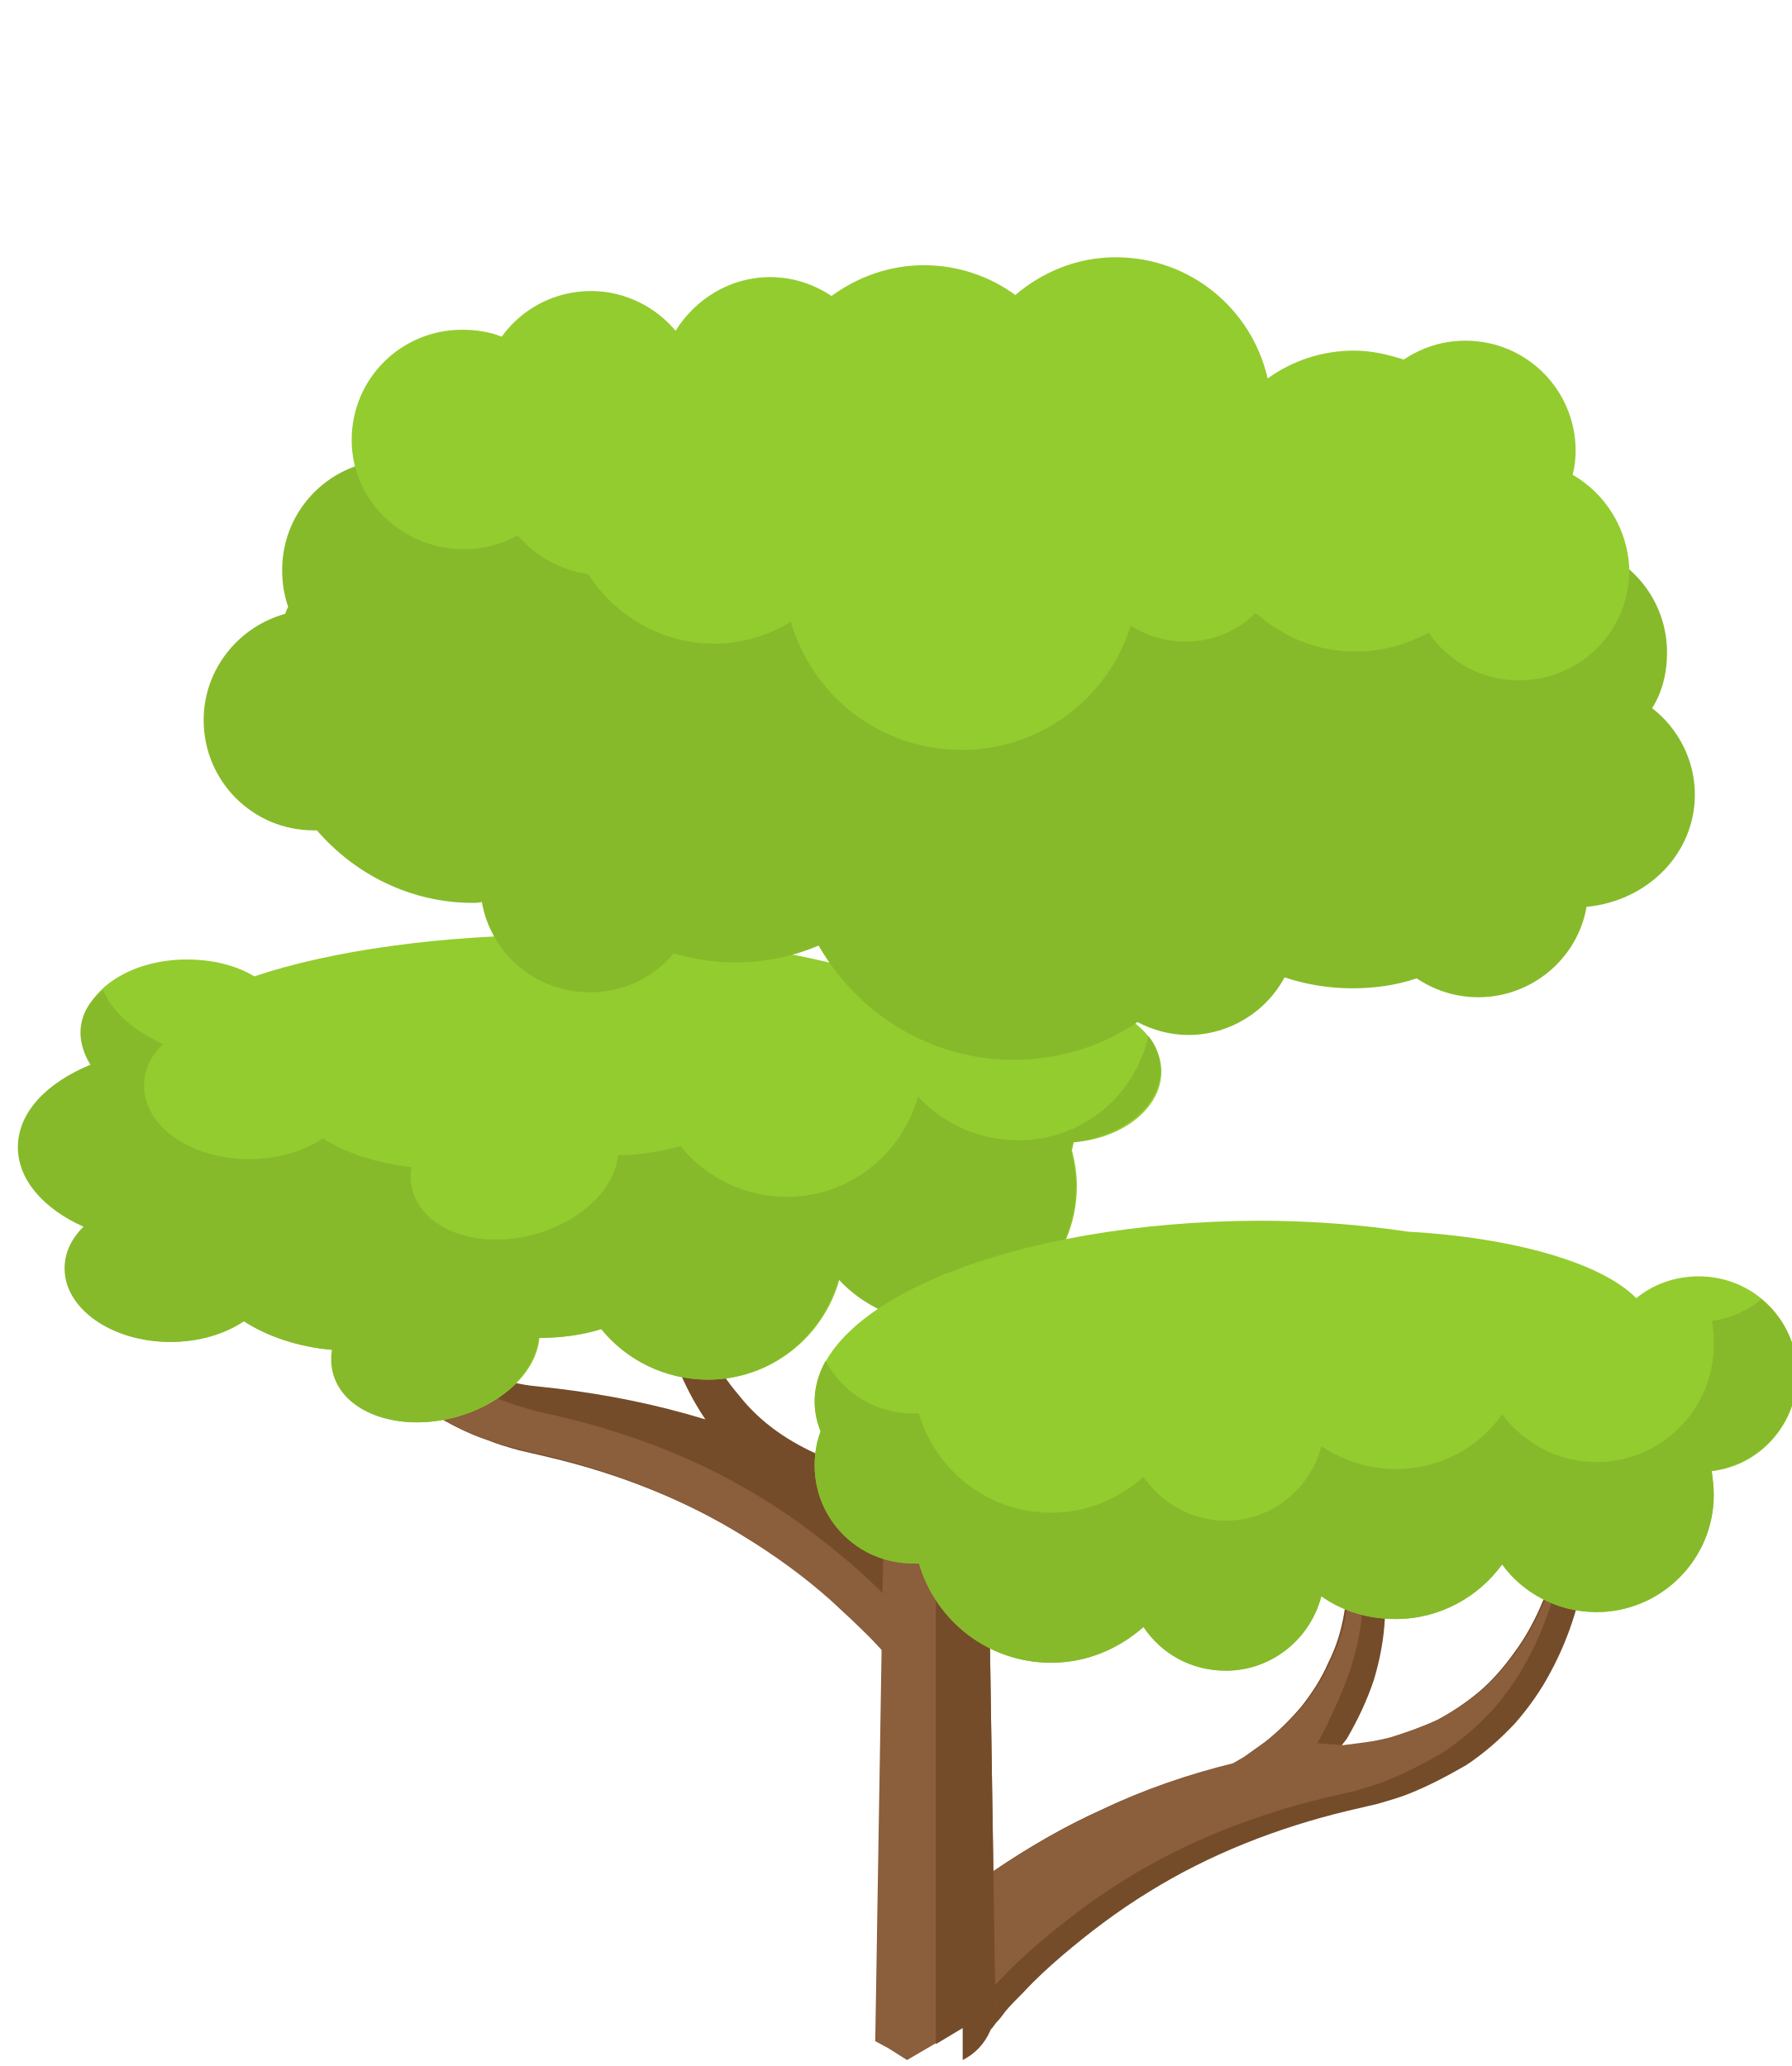
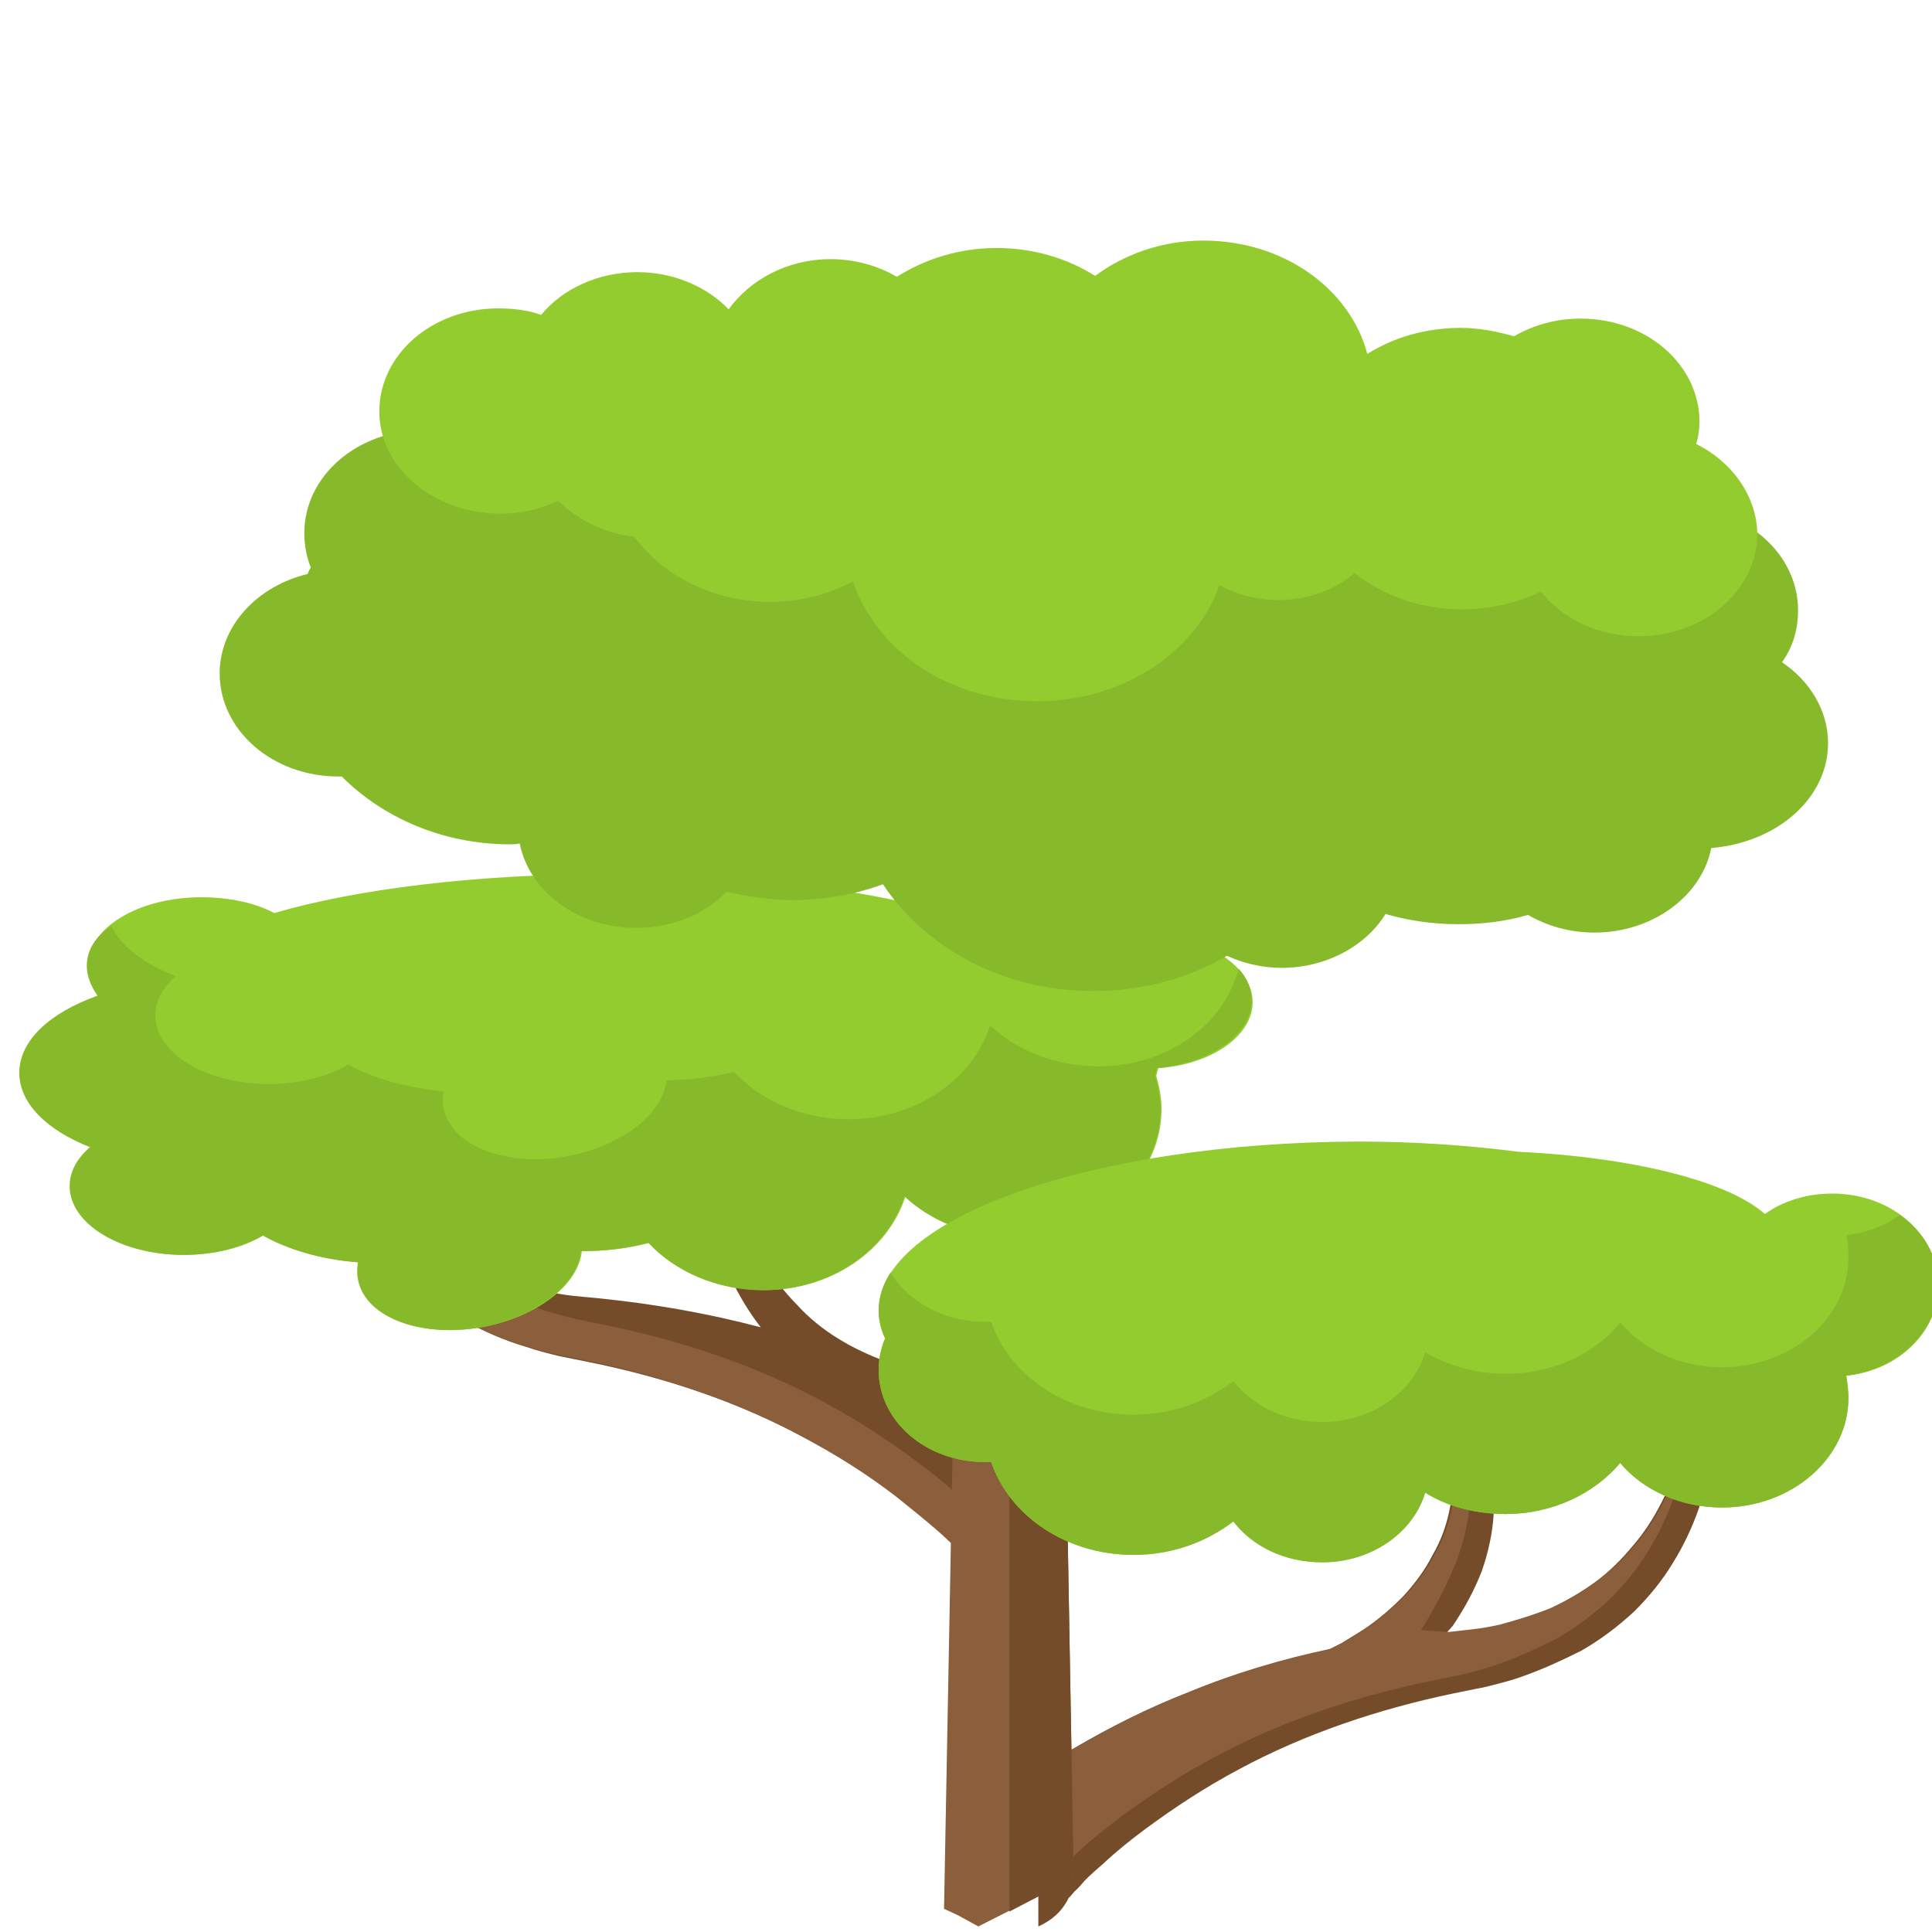
- <svg xmlns="http://www.w3.org/2000/svg" version="1.1" id="Layer_1" x="0px" y="0px" viewBox="0 0 180.3 208" style="enable-background:new 0 0 180.3 208;" xml:space="preserve">
+ <svg xmlns="http://www.w3.org/2000/svg" version="1.1" id="Layer_1" x="0px" y="0px" viewBox="0 0 180.3 208" style="enable-background:new 0 0 180.3 208;" width="250px" height="250px" preserveAspectRatio="none" xml:space="preserve">
  <style type="text/css">
	.st0{fill:#754C29;}
	.st1{fill:#8B5E3C;}
	.st2{enable-background:new    ;}
	.st3{display:none;fill:#8B5E3C;}
	.st4{fill:#93CC2E;}
	.st5{fill:#86BA2A;}
	.st6{display:none;}
	.st7{display:inline;}
	.st8{fill:#808080;}
</style>
  <g id="Tree01">
    <g>
      <g>
        <g>
          <g>
            <g>
              <path class="st0" d="M93.2,154.3c-0.9-0.7-8.9-7.1-10.5-7.7c-1.6-0.7-3.1-1.5-4.5-2.5s-2.7-2.2-3.8-3.6        c-2.3-2.7-4.1-6-5.4-9.5c-1.3-3.5-2.1-7.3-2.4-11l0,0c0-0.4-0.4-0.6-0.7-0.6c-0.3,0-0.6,0.3-0.6,0.6c-0.2,4,0.2,7.9,1.1,11.8        c0.9,3.9,2.3,7.7,4.6,11.1c-4.9-1.5-9.9-2.5-14.9-3.1l-2.7-0.3c-0.8-0.1-1.7-0.3-2.5-0.5c-1.7-0.4-3.3-1-4.8-1.8        s-3-1.7-4.3-2.9c-1.3-1.1-2.5-2.5-3.5-3.9c-2.1-2.9-3.6-6.3-4.5-9.9c-1-3.6-1.5-7.4-1.4-11.2l0,0c0-0.4-0.3-0.7-0.7-0.7        c-0.3,0-0.6,0.3-0.7,0.6c-0.5,4-0.5,7.9,0.1,11.9s1.7,7.9,3.7,11.6c1,1.8,2.2,3.6,3.6,5.2c1.4,1.6,3.1,3,4.9,4.2        c1.8,1.2,3.7,2.2,5.8,2.9c1,0.4,2,0.7,3.1,1l3,0.7c7.2,1.7,14,4.4,20.1,8.2c3.1,1.9,6,4,8.7,6.4c1.3,1.2,2.6,2.4,3.9,3.7        c0.6,0.6,1.2,1.3,1.8,1.9c0.3,0.3,0.6,0.6,0.8,1c0.1,0.2,0.3,0.3,0.4,0.5c0.1,0.1,0.2,0.3,0.3,0.4c0.6,1.3,1.6,2.3,2.8,3        v-16.6C93.5,154.9,93.4,154.6,93.2,154.3z" />
              <path class="st1" d="M92.4,164.4c-0.1-0.1-0.2-0.3-0.4-0.5c-0.3-0.3-0.5-0.6-0.8-1c-0.5-0.6-1.2-1.3-1.8-1.9        c-1.2-1.3-2.5-2.5-3.9-3.7c-2.7-2.3-5.6-4.5-8.7-6.4c-6.1-3.8-13-6.5-20.1-8.2l-3-0.7c-1-0.3-2.1-0.6-3.1-1        c-2-0.8-3.9-1.8-5.8-2.9c-1.8-1.2-3.4-2.6-4.9-4.2c-1.4-1.6-2.6-3.3-3.6-5.2c-2-3.7-3.1-7.6-3.7-11.6        c-0.2-1.3-0.3-2.6-0.4-3.9c-0.1-1.4-0.2-2.7-0.2-4.1l0,0c0-0.4-0.3-0.7-0.7-0.7c-0.3,0-0.6,0.3-0.7,0.6        c-0.5,4-0.5,7.9,0.1,11.9s1.7,7.9,3.7,11.6c1,1.8,2.2,3.6,3.6,5.2c1.4,1.6,3.1,3,4.9,4.2c1.8,1.2,3.7,2.2,5.8,2.9        c1,0.4,2,0.7,3.1,1l3,0.7c7.2,1.7,14,4.4,20.1,8.2c3.1,1.9,6,4,8.7,6.4c1.3,1.2,2.6,2.4,3.9,3.7c0.6,0.6,1.2,1.3,1.8,1.9        c0.3,0.3,0.6,0.6,0.8,1c0.1,0.2,0.3,0.3,0.4,0.5c0.1,0.1,0.2,0.3,0.3,0.4c0.6,1.3,1.6,2.3,2.8,3v-5.3c-0.4-0.5-0.8-1-1-1.6        C92.6,164.7,92.5,164.5,92.4,164.4z" />
            </g>
            <g>
              <path class="st0" d="M159.7,145.2c0-0.3-0.3-0.6-0.7-0.6c-0.4,0-0.7,0.3-0.7,0.7c0,3.8-0.5,7.6-1.4,11.2        c-1,3.6-2.4,7.1-4.5,9.9c-1,1.4-2.2,2.8-3.5,3.9s-2.8,2.1-4.3,2.9c-1.5,0.7-3.2,1.3-4.8,1.8c-0.8,0.2-1.7,0.4-2.5,0.5        l-2.3,0.3c0.2-0.3,0.4-0.5,0.6-0.8c1.1-1.9,2-3.8,2.7-5.9c0.6-2,1-4.1,1.1-6.2c0.3-4.2-0.4-8.2-1.5-12.1        c-1.2-3.8-2.8-7.4-4.9-10.8c-0.2-0.3-0.5-0.4-0.9-0.2c-0.3,0.2-0.5,0.6-0.3,0.9c1.6,3.4,2.8,7.1,3.4,10.8        c0.6,3.7,0.7,7.4,0.1,10.9c-0.3,1.8-0.8,3.4-1.6,5c-0.7,1.6-1.6,3-2.7,4.4c-1.1,1.3-2.3,2.5-3.7,3.6c-0.7,0.5-1.4,1-2.1,1.5        l-1.2,0.7c-4.5,1.1-8.9,2.6-13.1,4.6c-3.8,1.7-7.4,3.8-10.8,6.1c-0.9,0.6-1.8,1.3-2.7,1.9c-0.1,0.3-0.3,0.6-0.5,0.9v13.1        l6.1-3.6l-6.1,3.6v3.2c1.2-0.6,2.2-1.6,2.8-3c0-0.1,0.2-0.2,0.3-0.4c0.1-0.1,0.2-0.3,0.4-0.5c0.3-0.3,0.5-0.6,0.8-1        c0.5-0.6,1.2-1.3,1.8-1.9c1.2-1.3,2.5-2.5,3.9-3.7c2.7-2.3,5.6-4.5,8.7-6.4c6.1-3.8,13-6.5,20.1-8.2l3-0.7        c1-0.3,2.1-0.6,3.1-1c2-0.8,3.9-1.8,5.8-2.9c1.8-1.2,3.4-2.6,4.9-4.2c1.4-1.6,2.6-3.3,3.6-5.2c2-3.7,3.1-7.6,3.7-11.6        C160.1,153.1,160.2,149.1,159.7,145.2z" />
              <path class="st1" d="M157.1,156.4c-1,3.6-2.4,7.1-4.5,9.9c-1,1.4-2.2,2.8-3.5,3.9c-1.3,1.1-2.8,2.1-4.3,2.9        c-1.5,0.7-3.2,1.3-4.8,1.8c-0.8,0.2-1.7,0.4-2.5,0.5l-2.3,0.3l-2.6-0.2c1.1-1.9,2.9-5.9,3.5-8c0.6-2,1-4.1,1.1-6.2        c0.3-4.2-0.4-8.2-1.5-12.1c-1-3.2-2.2-6.2-3.8-9c0,0.1,0,0.2,0.1,0.4c1.6,3.4,2.8,7.1,3.4,10.8c0.6,3.7,0.7,7.4,0.1,10.9        c-0.3,1.8-0.8,3.4-1.6,5c-0.7,1.6-1.6,3-2.7,4.4c-1.1,1.3-2.3,2.5-3.7,3.6c-0.7,0.5-1.4,1-2.1,1.5l-1.2,0.7        c-4.5,1.1-8.9,2.6-13.1,4.6c-3.8,1.7-7.4,3.8-10.8,6.1c-0.9,0.6-1.8,1.3-2.7,1.9c-0.1,0.3-0.3,0.6-0.5,0.9v12.8        c0.2-0.3,0.4-0.6,0.6-1c-0.3,0.2-0.2,0,0-0.1c0.1-0.1,0.2-0.3,0.4-0.5c0.3-0.3,0.5-0.6,0.8-1c0.5-0.6,1.2-1.3,1.8-1.9        c1.2-1.3,2.5-2.5,3.9-3.7c2.7-2.3,5.6-4.5,8.7-6.4c6.1-3.8,13-6.5,20.1-8.2l3-0.7c1-0.3,2.1-0.6,3.1-1c2-0.8,3.9-1.8,5.8-2.9        c1.8-1.2,3.4-2.6,4.9-4.2c1.4-1.6,2.6-3.3,3.6-5.2c2-3.7,3.1-7.6,3.7-11.6c0.1-0.5,0.1-0.9,0.1-1.4        C157.4,154.8,157.3,155.6,157.1,156.4z" />
            </g>
            <g>
              <g>
                <g>
                  <g class="st2">
                    <g>
                      <path class="st3" d="M100.2,202.2l-8.9,5.3L100.2,202.2L100.2,202.2l-8.9,5.1l0,0l0,0l0,0l0,0l-1.9-1.1l2,1.2l-2-1.2            l-1.3-0.7l-0.9,56.4c-0.1,0.9,0.6,1.9,1.9,2.7c2.8,1.6,7.4,1.6,10.2,0c1.3-0.8,1.9-1.8,1.8-2.7L100.2,202.2z" />
-                       <polygon class="st1" points="88.1,205.5 89.4,206.2 91.3,207.4 100.2,202.2 98.1,63.8 90.4,63.8 88.1,205.5 89.4,206.2                       " />
+                       <polygon class="st1" points="88.1,205.5 89.4,206.2 91.3,207.4 100.2,202.2 98.1,63.8 90.4,63.8 88.1,205.5 89.4,206.2                      " />
                    </g>
                  </g>
                  <polygon class="st0" points="98.1,63.8 94.2,63.8 94.2,205.8 100.2,202.2         " />
                </g>
              </g>
            </g>
          </g>
          <g>
            <path class="st4" d="M116.9,107.9c0-4.1-4.8-7.4-10.6-7.4c-3.6,0-6.7,1.2-8.6,3.1c-4.6-5.5-21.1-9.5-40.8-9.5       c-12.4,0-23.6,1.6-31.3,4.2c-1.8-1.1-4.2-1.7-6.8-1.7c-5.9,0-10.6,3.3-10.6,7.4c0,1.1,0.4,2.2,1,3.2c-4.4,1.8-7.3,4.8-7.3,8.3       c0,3.3,2.6,6.2,6.6,8c-1.2,1.2-1.9,2.6-1.9,4.2c0,4.1,4.8,7.4,10.6,7.4c2.9,0,5.5-0.8,7.4-2.1c2.3,1.5,5.4,2.6,8.9,2.9       c-0.1,0.8-0.1,1.5,0.1,2.3c1,4,6.5,6,12.2,4.5c4.8-1.3,8.2-4.6,8.5-8c2.2,0,4.4-0.3,6.3-0.9c2.5,3.1,6.4,5.1,10.7,5.1       c6.3,0,11.6-4.3,13.2-10.1c2.5,2.7,6.1,4.4,10.1,4.4c7.6,0,13.8-6.2,13.8-13.8c0-1.2-0.2-2.4-0.5-3.6c0.1-0.3,0.1-0.5,0.2-0.8       C113.1,114.6,116.9,111.5,116.9,107.9z" />
            <path class="st5" d="M102.5,114.8c-4,0-7.6-1.7-10.1-4.4c-1.6,5.8-6.9,10.1-13.2,10.1c-4.3,0-8.2-2-10.7-5.1       c-1.9,0.5-4,0.9-6.3,0.9c-0.3,3.4-3.7,6.7-8.5,8c-5.7,1.5-11.1-0.5-12.2-4.5c-0.2-0.8-0.2-1.5-0.1-2.3       c-3.5-0.4-6.6-1.4-8.9-2.9c-1.9,1.3-4.5,2.1-7.4,2.1c-5.9,0-10.6-3.3-10.6-7.4c0-1.6,0.7-3,1.9-4.2c-2.9-1.3-5.1-3.2-6-5.4       c-1.5,1.1-2.3,2.6-2.3,4.3c0,1.1,0.4,2.2,1,3.2c-4.4,1.8-7.3,4.8-7.3,8.3c0,3.3,2.6,6.2,6.6,8c-1.2,1.2-1.9,2.6-1.9,4.2       c0,4.1,4.8,7.4,10.6,7.4c2.9,0,5.5-0.8,7.4-2.1c2.3,1.5,5.4,2.6,8.9,2.9c-0.1,0.8-0.1,1.5,0.1,2.3c1,4,6.5,6,12.2,4.5       c4.8-1.3,8.2-4.6,8.5-8c2.2,0,4.4-0.3,6.3-0.9c2.5,3.1,6.4,5.1,10.7,5.1c6.3,0,11.6-4.3,13.2-10.1c2.5,2.7,6.1,4.4,10.1,4.4       c7.6,0,13.8-6.2,13.8-13.8c0-1.2-0.2-2.4-0.5-3.6c0.1-0.3,0.1-0.5,0.2-0.8c5-0.6,8.8-3.6,8.8-7.3c0-1.2-0.4-2.4-1.2-3.4       C114.2,110.4,108.9,114.8,102.5,114.8z" />
            <g>
              <path class="st4" d="M180.9,138.4c0-5.5-4.4-9.9-9.9-9.9c-2.4,0-4.6,0.8-6.3,2.2c-3.4-3.5-12.2-6.1-23-6.7        c-4.7-0.7-9.7-1.1-15-1.1C102,123,82,131.1,82,141.1c0,1,0.2,2,0.6,3c-0.4,1.1-0.6,2.2-0.6,3.4c0,5.5,4.4,9.9,9.9,9.9        c0.2,0,0.4,0,0.6,0c1.7,5.8,7,10,13.3,10c3.6,0,6.8-1.4,9.3-3.6c1.8,2.7,4.8,4.4,8.3,4.4c4.6,0,8.5-3.2,9.6-7.5        c2.1,1.5,4.7,2.3,7.5,2.3c4.4,0,8.3-2.2,10.7-5.5c2.1,2.9,5.6,4.8,9.5,4.8c6.5,0,11.8-5.3,11.8-11.8c0-0.8-0.1-1.6-0.2-2.4        C177.1,147.6,180.9,143.4,180.9,138.4z" />
              <path class="st5" d="M177.3,130.8c-1.4,1.2-3.1,1.9-5,2.2c0.2,0.8,0.2,1.5,0.2,2.4c0,6.5-5.3,11.8-11.8,11.8        c-3.9,0-7.3-1.9-9.5-4.8c-2.4,3.4-6.3,5.5-10.7,5.5c-2.8,0-5.4-0.9-7.5-2.3c-1.1,4.3-5,7.5-9.6,7.5c-3.5,0-6.5-1.8-8.3-4.4        c-2.5,2.2-5.7,3.6-9.3,3.6c-6.3,0-11.6-4.2-13.3-10c-0.2,0-0.4,0-0.6,0c-3.8,0-7.1-2.1-8.8-5.3c-0.7,1.3-1.1,2.6-1.1,4.1        c0,1,0.2,2,0.6,3c-0.4,1.1-0.6,2.2-0.6,3.4c0,5.5,4.4,9.9,9.9,9.9c0.2,0,0.4,0,0.6,0c1.7,5.8,7,10,13.3,10        c3.6,0,6.8-1.4,9.3-3.6c1.8,2.7,4.8,4.4,8.3,4.4c4.6,0,8.5-3.2,9.6-7.5c2.1,1.5,4.7,2.3,7.5,2.3c4.4,0,8.3-2.2,10.7-5.5        c2.1,2.9,5.6,4.8,9.5,4.8c6.5,0,11.8-5.3,11.8-11.8c0-0.8-0.1-1.6-0.2-2.4c4.9-0.7,8.6-4.8,8.6-9.8        C180.9,135.3,179.5,132.6,177.3,130.8z" />
            </g>
            <g>
              <path class="st5" d="M170.6,80c0-3.5-1.7-6.7-4.3-8.7c1-1.6,1.5-3.5,1.5-5.6c0-6.1-4.9-11.1-11.1-11.1c-2.8,0-5.3,1-7.3,2.7        c-1.4-9.9-9.9-17.6-20.3-17.6c-1.8,0-3.6,0.3-5.3,0.7c-4.7-5.8-11.8-9.5-19.9-9.5c-8.7,0-16.4,4.4-21,11        c-2.8-1.4-5.9-2.2-9.3-2.2c-8,0-14.9,4.6-18.3,11.2c-2.4-1-5-1.5-7.7-1.5c-0.1,0-0.3,0-0.4,0c-2-1.9-4.7-3.1-7.7-3.1        c-6.1,0-11.1,4.9-11.1,11.1c0,1.3,0.2,2.5,0.6,3.7c-0.1,0.2-0.2,0.4-0.3,0.7c-4.7,1.3-8.2,5.6-8.2,10.7        c0,6.1,4.9,11.1,11.1,11.1c0.1,0,0.2,0,0.3,0c3.8,4.4,9.4,7.3,15.7,7.3c0.3,0,0.6,0,0.9-0.1c0.9,5.2,5.4,9.1,10.9,9.1        c3.4,0,6.4-1.5,8.4-3.9c1.9,0.5,4,0.9,6.1,0.9c3,0,5.9-0.6,8.5-1.7c3.9,6.8,11.2,11.5,19.6,11.5c4.6,0,9-1.4,12.5-3.8        c1.5,0.8,3.3,1.3,5.1,1.3c4.2,0,7.9-2.4,9.7-5.8c2.1,0.7,4.4,1.1,6.8,1.1c2.3,0,4.4-0.3,6.5-1c1.8,1.2,3.9,1.9,6.2,1.9        c5.4,0,10-3.9,10.9-9.1C165.9,90.7,170.6,85.9,170.6,80z" />
              <path class="st4" d="M158.3,47.8c0.2-0.8,0.3-1.6,0.3-2.4c0-6.1-4.9-11.1-11.1-11.1c-2.3,0-4.4,0.7-6.2,1.9        c-1.6-0.5-3.2-0.9-5-0.9c-3.2,0-6.2,1-8.7,2.8c-1.6-7-7.8-12.2-15.3-12.2c-3.9,0-7.4,1.5-10.1,3.8c-2.6-1.9-5.8-3-9.2-3        c-3.5,0-6.7,1.2-9.3,3.1c-1.8-1.2-3.9-1.9-6.2-1.9c-4,0-7.5,2.2-9.5,5.4c-2-2.4-5.1-4-8.5-4c-3.7,0-7,1.8-9,4.6        c-1.2-0.5-2.6-0.7-4-0.7c-6.1,0-11.1,4.9-11.1,11.1s5.2,11,11.3,11c2,0,3.8-0.5,5.4-1.4c1.8,2.1,4.3,3.5,7.1,3.9        c2.7,4.2,7.4,7,12.7,7c2.8,0,5.4-0.8,7.7-2.2c2.2,7.5,9,12.9,17.2,12.9c8,0,14.8-5.3,17-12.5c1.6,1,3.5,1.6,5.5,1.6        c2.8,0,5.3-1.1,7.1-2.9c2.7,2.4,6.1,3.9,10,3.9c2.7,0,5.2-0.7,7.4-1.9c2,2.9,5.3,4.8,9.1,4.8c6.1,0,11.1-4.9,11.1-11.1        C163.9,53.3,161.6,49.7,158.3,47.8z" />
            </g>
          </g>
        </g>
      </g>
    </g>
  </g>
  <g id="grid" class="st6">
    <g class="st7">
      <path class="st8" d="M91.3,1.3l89,51.4v102.8l-89,51.4l-89-51.4V52.7L91.3,1.3 M91.3,0.1l-90,52V156l90,52l90-52V52.1L91.3,0.1    L91.3,0.1z" />
    </g>
    <g class="st7">
      <path class="st8" d="M91.3-102.7l89,51.4V51.4l-89,51.4l-89-51.4V-51.3L91.3-102.7 M91.3-103.9l-90,52V52l90,52l90-52V-51.9    L91.3-103.9L91.3-103.9z" />
    </g>
  </g>
</svg>
